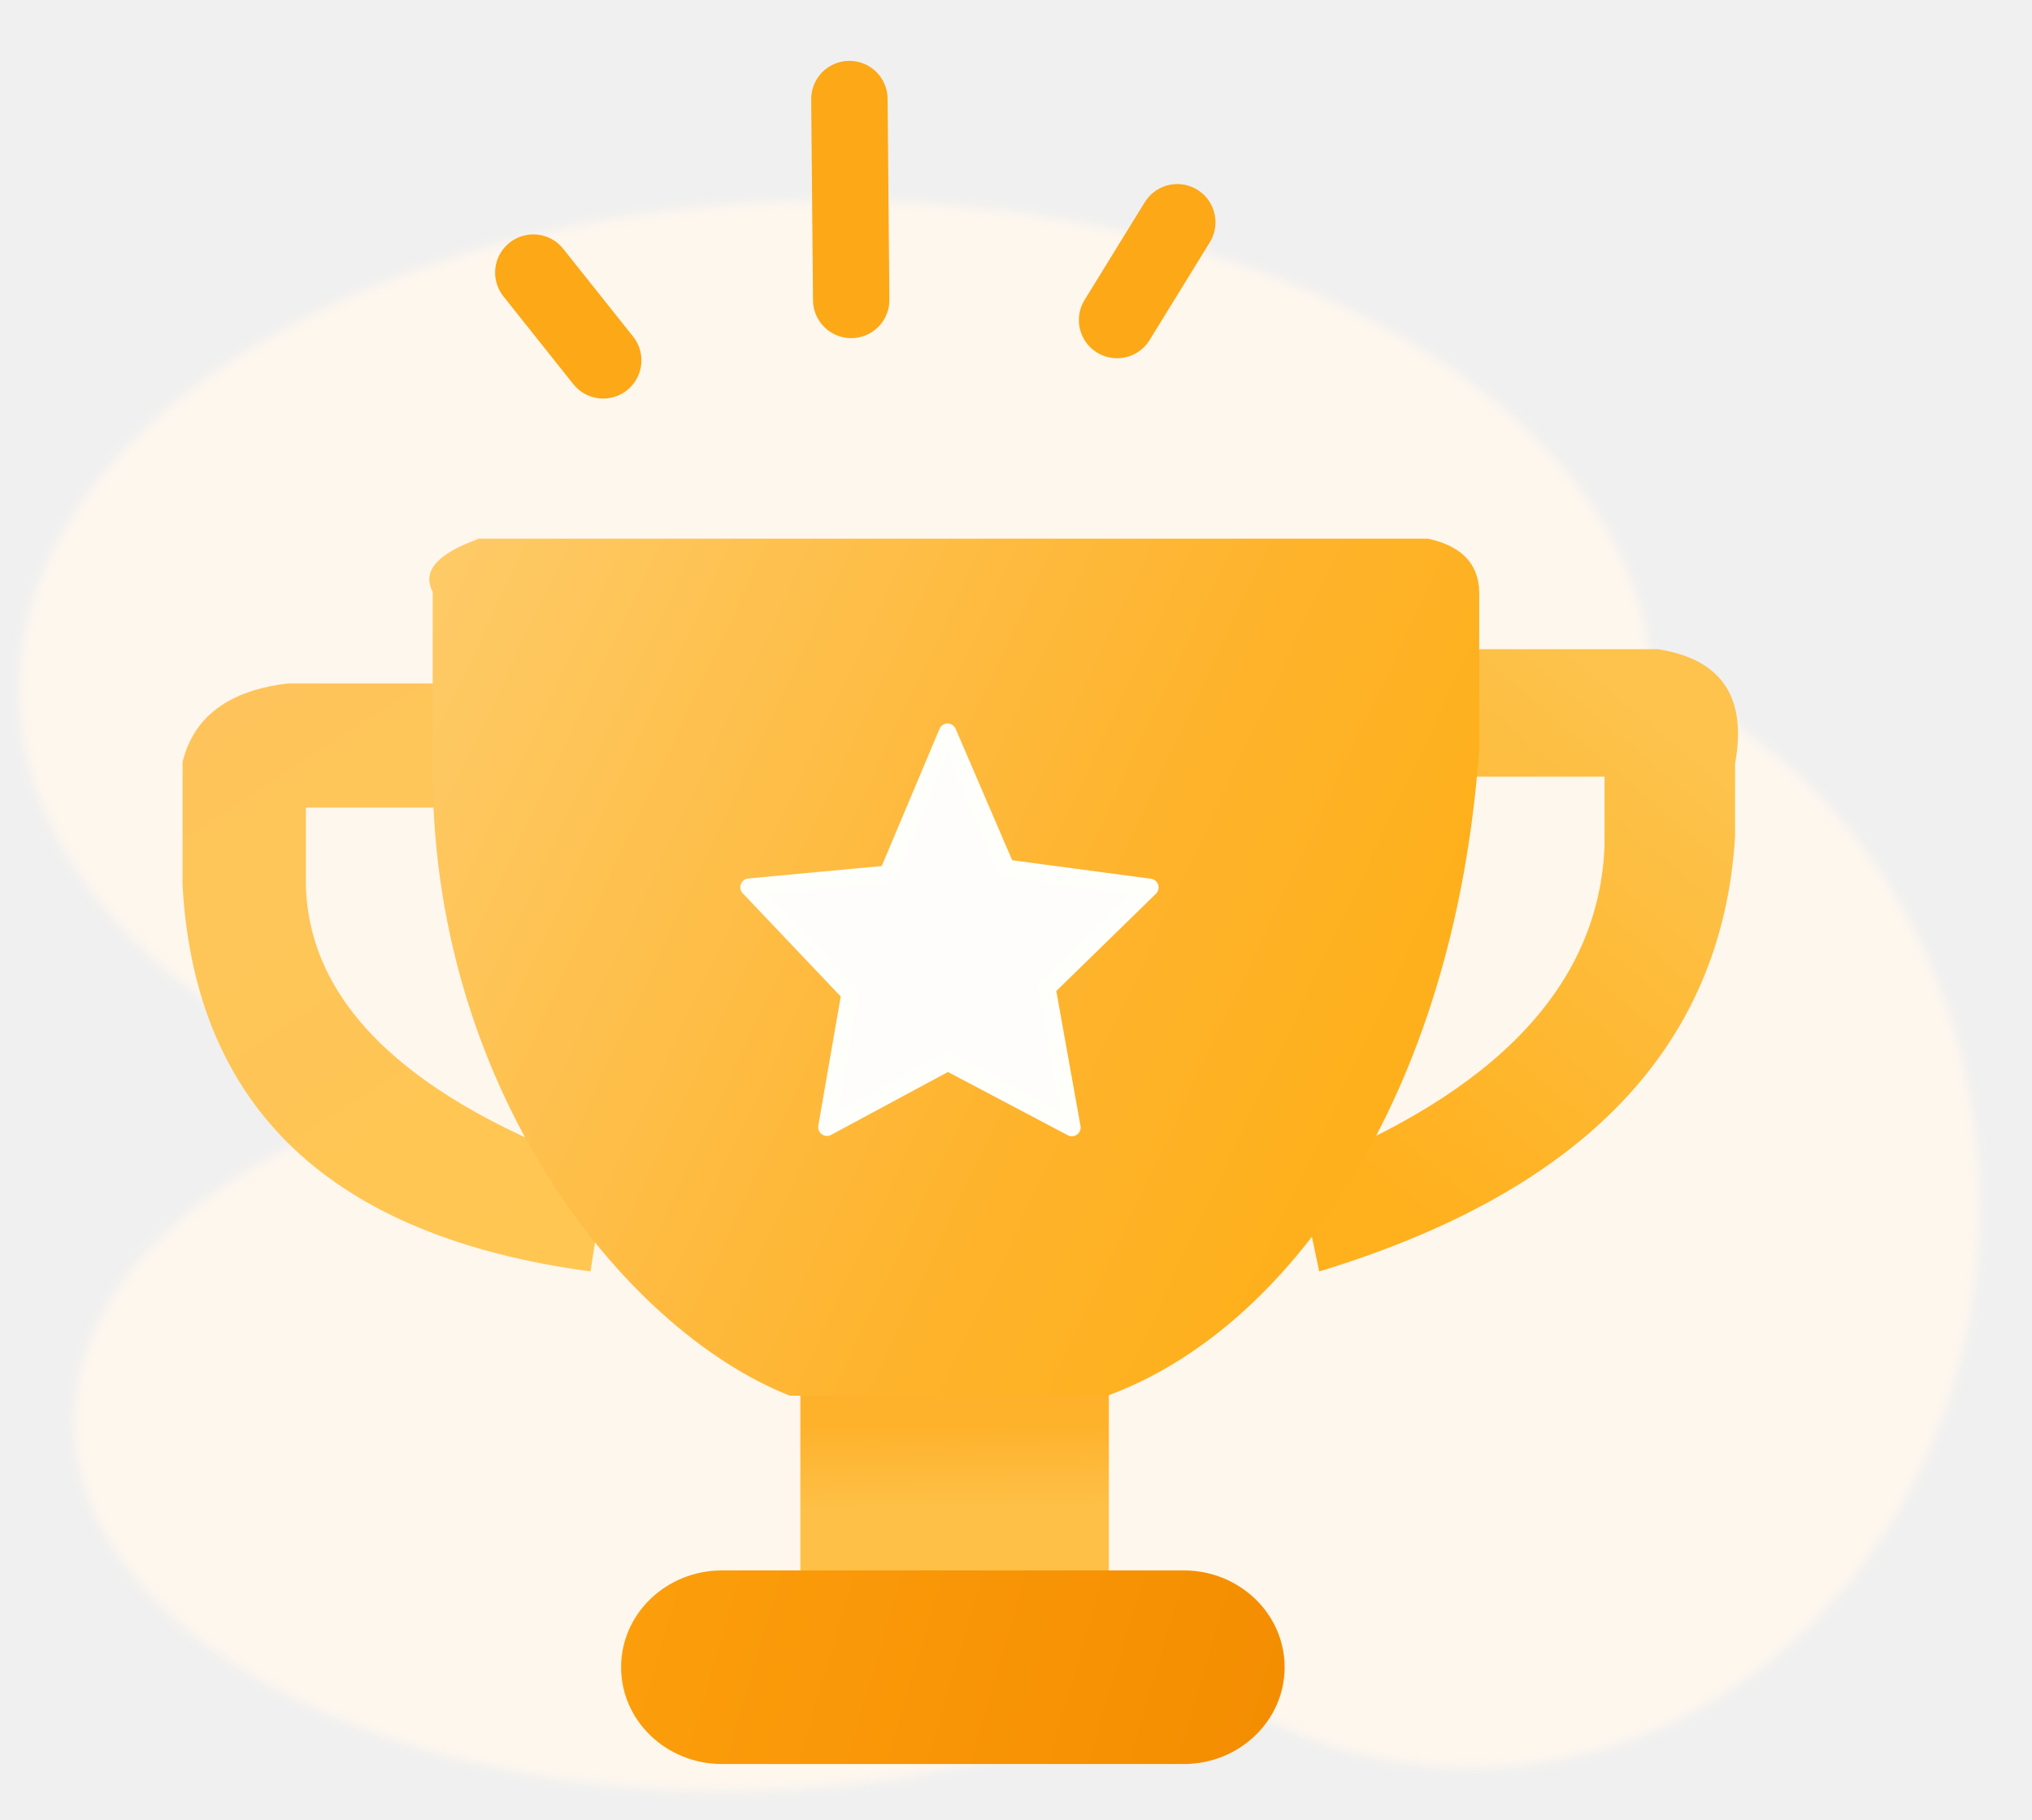
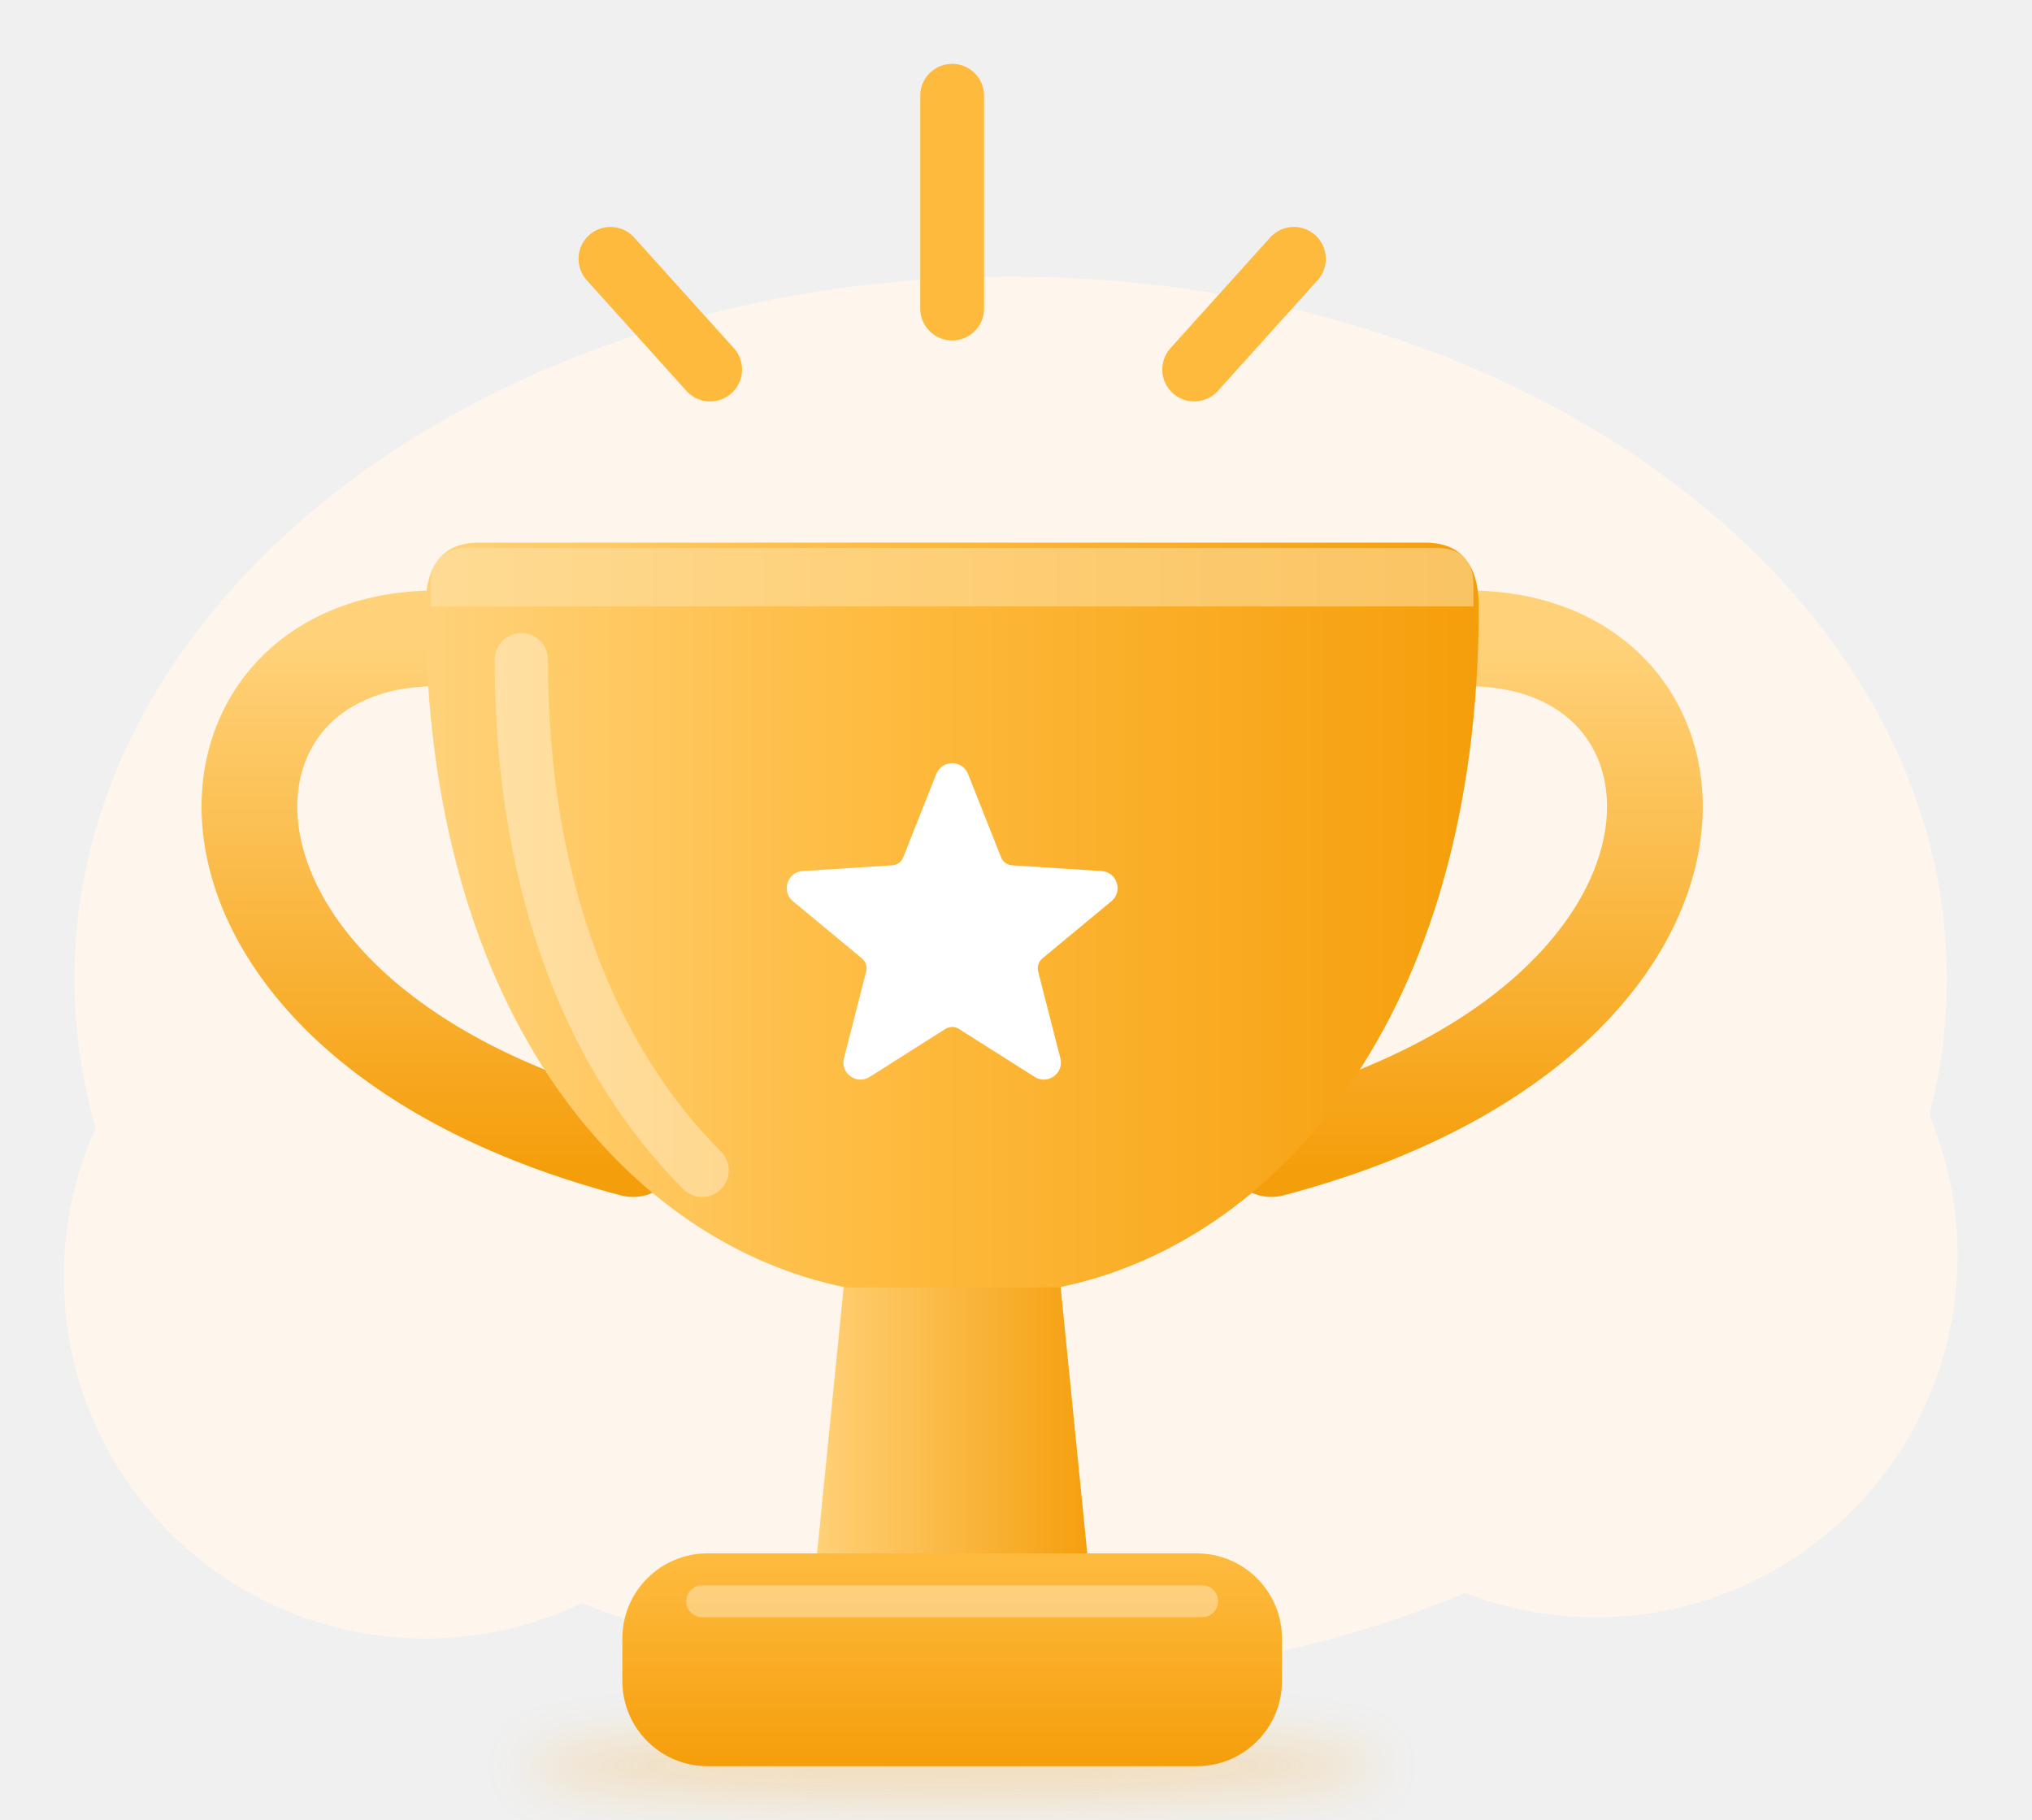
<svg xmlns="http://www.w3.org/2000/svg" viewBox="0 0 191 171" width="191" height="171">
  <defs>
-     <filter id="sfuma-alone" x="-30%" y="-30%" width="160%" height="160%">
-       <feGaussianBlur stdDeviation="0.5" />
+     <filter id="sfuma-ombra" filterUnits="userSpaceOnUse" x="0" y="0" width="191" height="171">
+       <feGaussianBlur stdDeviation="2.2" />
    </filter>
-     <linearGradient id="oro-coppa" gradientUnits="userSpaceOnUse" x1="38.83" y1="56.03" x2="147.78" y2="107.53">
-       <stop offset="0.017" stop-color="#FECA66" />
-       <stop offset="0.599" stop-color="#FEB32C" />
-       <stop offset="0.827" stop-color="#FEB01C" />
+     <linearGradient id="coppa-luce" gradientUnits="userSpaceOnUse" x1="40" y1="0" x2="139" y2="0">
+       <stop offset="0" stop-color="#FFD27A" />
+       <stop offset="0.45" stop-color="#FEBA3D" />
+       <stop offset="1" stop-color="#F59E0B" />
    </linearGradient>
-     <linearGradient id="oro-manico" gradientUnits="userSpaceOnUse" x1="12.75" y1="64.21" x2="60.94" y2="138.28">
-       <stop offset="0" stop-color="#FEC45C" />
-       <stop offset="1" stop-color="#FFC74E" />
+     <linearGradient id="stelo-luce" gradientUnits="userSpaceOnUse" x1="76" y1="0" x2="103" y2="0">
+       <stop offset="0" stop-color="#FFD27A" />
+       <stop offset="1" stop-color="#F59E0B" />
    </linearGradient>
-     <linearGradient id="oro-manico-destro" gradientUnits="userSpaceOnUse" x1="164.8" y1="62.26" x2="123.51" y2="110.71">
-       <stop offset="0.147" stop-color="#FDC34D" />
-       <stop offset="0.947" stop-color="#FFB01D" />
+     <linearGradient id="base-luce" gradientUnits="userSpaceOnUse" x1="0" y1="147" x2="0" y2="166">
+       <stop offset="0" stop-color="#FEBA3D" />
+       <stop offset="1" stop-color="#F59E0B" />
    </linearGradient>
-     <linearGradient id="oro-stelo" gradientUnits="userSpaceOnUse" x1="0" y1="129.18" x2="0.14" y2="143.25">
-       <stop offset="0.409" stop-color="#FEB22C" />
-       <stop offset="0.954" stop-color="#FEC047" />
-     </linearGradient>
-     <linearGradient id="arancio-base" gradientUnits="userSpaceOnUse" x1="57.99" y1="149.6" x2="120.65" y2="168.15">
-       <stop offset="0.024" stop-color="#FC9E0C" />
-       <stop offset="0.971" stop-color="#F48D01" />
+     <linearGradient id="manico-luce" gradientUnits="userSpaceOnUse" x1="0" y1="60" x2="0" y2="110">
+       <stop offset="0" stop-color="#FFD27A" />
+       <stop offset="1" stop-color="#F59E0B" />
    </linearGradient>
  </defs>
-   <g id="nuvola" fill="#FEF7EE" filter="url(#sfuma-alone)">
-     <ellipse id="nuvola-alto" cx="78.54" cy="64.85" rx="76.71" ry="45.99" />
-     <ellipse id="nuvola-destra" cx="138.38" cy="113.33" rx="47.68" ry="52.8" />
-     <ellipse id="nuvola-basso" cx="68.22" cy="133.61" rx="61.21" ry="34.73" />
+   <g id="nuvola" fill="#FEF6EC">
+     <ellipse cx="95" cy="92" rx="88" ry="66" />
+     <circle cx="40" cy="120" r="34" />
+     <circle cx="150" cy="118" r="34" />
  </g>
-   <g id="raggi" stroke="#FCA817" stroke-width="7.18" stroke-linecap="round" fill="none">
-     <path id="raggio-sinistro" fill="none" d="M50.13 25.62 L56.7 33.87" />
-     <path id="raggio-centrale" fill="none" d="M79.84 9.31 L80.01 28.19" />
-     <path id="raggio-destro" fill="none" d="M110.66 20.89 L105 30.08" />
+   <ellipse id="ombra" cx="89.5" cy="166" rx="40" ry="3.5" fill="#F59E0B" opacity="0.22" filter="url(#sfuma-ombra)" />
+   <g id="raggi" stroke="#FEBA3D" stroke-width="6" stroke-linecap="round">
+     <path d="M66.75 34.73 L57.38 24.33" />
+     <path d="M89.5 29 L89.5 9" />
+     <path d="M112.25 34.73 L121.62 24.33" />
  </g>
-   <g id="coppa">
-     <path id="manico-sinistro" d="M42 64.23 H27.13 Q18.74 65.19 17.16 71.62 V83.2 Q18.91 114.58 55.5 119.5 L57 110 Q29.15 100.03 28.75 83.15 V75.9 H42 Z" fill="url(#oro-manico)" />
-     <path id="manico-destro" d="M137 61.02 H155.83 Q164.81 62.4 163.09 71.77 V78.66 Q161.26 108.18 124 119.5 L122 110 Q150.03 99.08 150.82 79.53 V73 H137 Z" fill="url(#oro-manico-destro)" />
-     <rect id="stelo" x="75.23" y="126" width="29" height="23" fill="url(#oro-stelo)" />
-     <path id="coppa-corpo" d="M44.5 50.63 H134.24 Q139.25 51.73 139.04 56.17 V70.39 C136.69 103.39 121.01 124.99 104.09 131.18 H74.24 C58.34 124.88 40.37 101.8 40.67 71.71 V55.63 Q39.15 52.73 44.96 50.66 Z" fill="url(#oro-coppa)" />
-     <path id="stella" d="M89.07 68.83 L94.57 81.61 L108.08 83.41 L98.4 92.86 L100.75 105.97 L89.1 99.82 L77.73 105.94 L79.91 93.39 L70.41 83.39 L83.45 82.17 Z" fill="#FEFDFB" stroke="#FEFEFA" stroke-width="1.65" stroke-linejoin="round" />
-     <rect id="base" x="58.38" y="147.6" width="62.37" height="18.2" rx="9.49" fill="url(#arancio-base)" />
+   <g id="manici" fill="none" stroke="url(#manico-luce)" stroke-width="9" stroke-linecap="round">
+     <path id="manico-sinistro" d="M41 60 C16 60 14 96 59.5 108" />
+     <path id="manico-destro" d="M138 60 C163 60 165 96 119.5 108" />
  </g>
+   <path id="stelo" d="M79.5 119 L99.5 119 L102.5 149 L76.5 149 Z" fill="url(#stelo-luce)" />
+   <rect id="base" x="58.5" y="146" width="62" height="20" rx="8" fill="url(#base-luce)" />
+   <rect id="base-riflesso" x="64.5" y="149" width="50" height="3" rx="1.5" fill="#FFFFFF" opacity="0.35" />
+   <path id="coppa" d="M89.5 51 L45 51 C41 51 40 54 40 57 C40 96 59.5 117 79.5 121 L89.5 121 L99.5 121 C119.5 117 139 96 139 57 C139 54 138 51 134 51 Z" fill="url(#coppa-luce)" />
+   <path id="coppa-orlo" d="M44 51.5 H135 Q138.5 51.5 138.5 55 L138.5 57 H40.5 L40.5 55 Q40.5 51.5 44 51.5 Z" fill="#FDE2AA" opacity="0.55" />
+   <path id="coppa-riflesso" d="M49 62 C49 84 56 100 66 110" stroke="#FFFFFF" stroke-opacity="0.35" stroke-width="5" stroke-linecap="round" fill="none" />
+   <path id="stella" d="M90.99 72.74 L94.1 80.58 C94.27 81.01 94.67 81.3 95.14 81.33 L103.55 81.87 C104.99 81.96 105.58 83.78 104.47 84.7 L97.98 90.08 C97.62 90.38 97.47 90.85 97.58 91.3 L99.67 99.47 C100.03 100.87 98.49 101.99 97.26 101.22 L90.14 96.71 C89.75 96.46 89.25 96.46 88.86 96.71 L81.74 101.22 C80.51 101.99 78.97 100.87 79.33 99.47 L81.42 91.3 C81.53 90.85 81.38 90.38 81.02 90.08 L74.53 84.7 C73.42 83.78 74.01 81.96 75.45 81.87 L83.86 81.33 C84.33 81.3 84.73 81.01 84.9 80.58 L88.01 72.74 C88.55 71.4 90.45 71.4 90.99 72.74 Z" fill="#FFFFFF" />
</svg>
